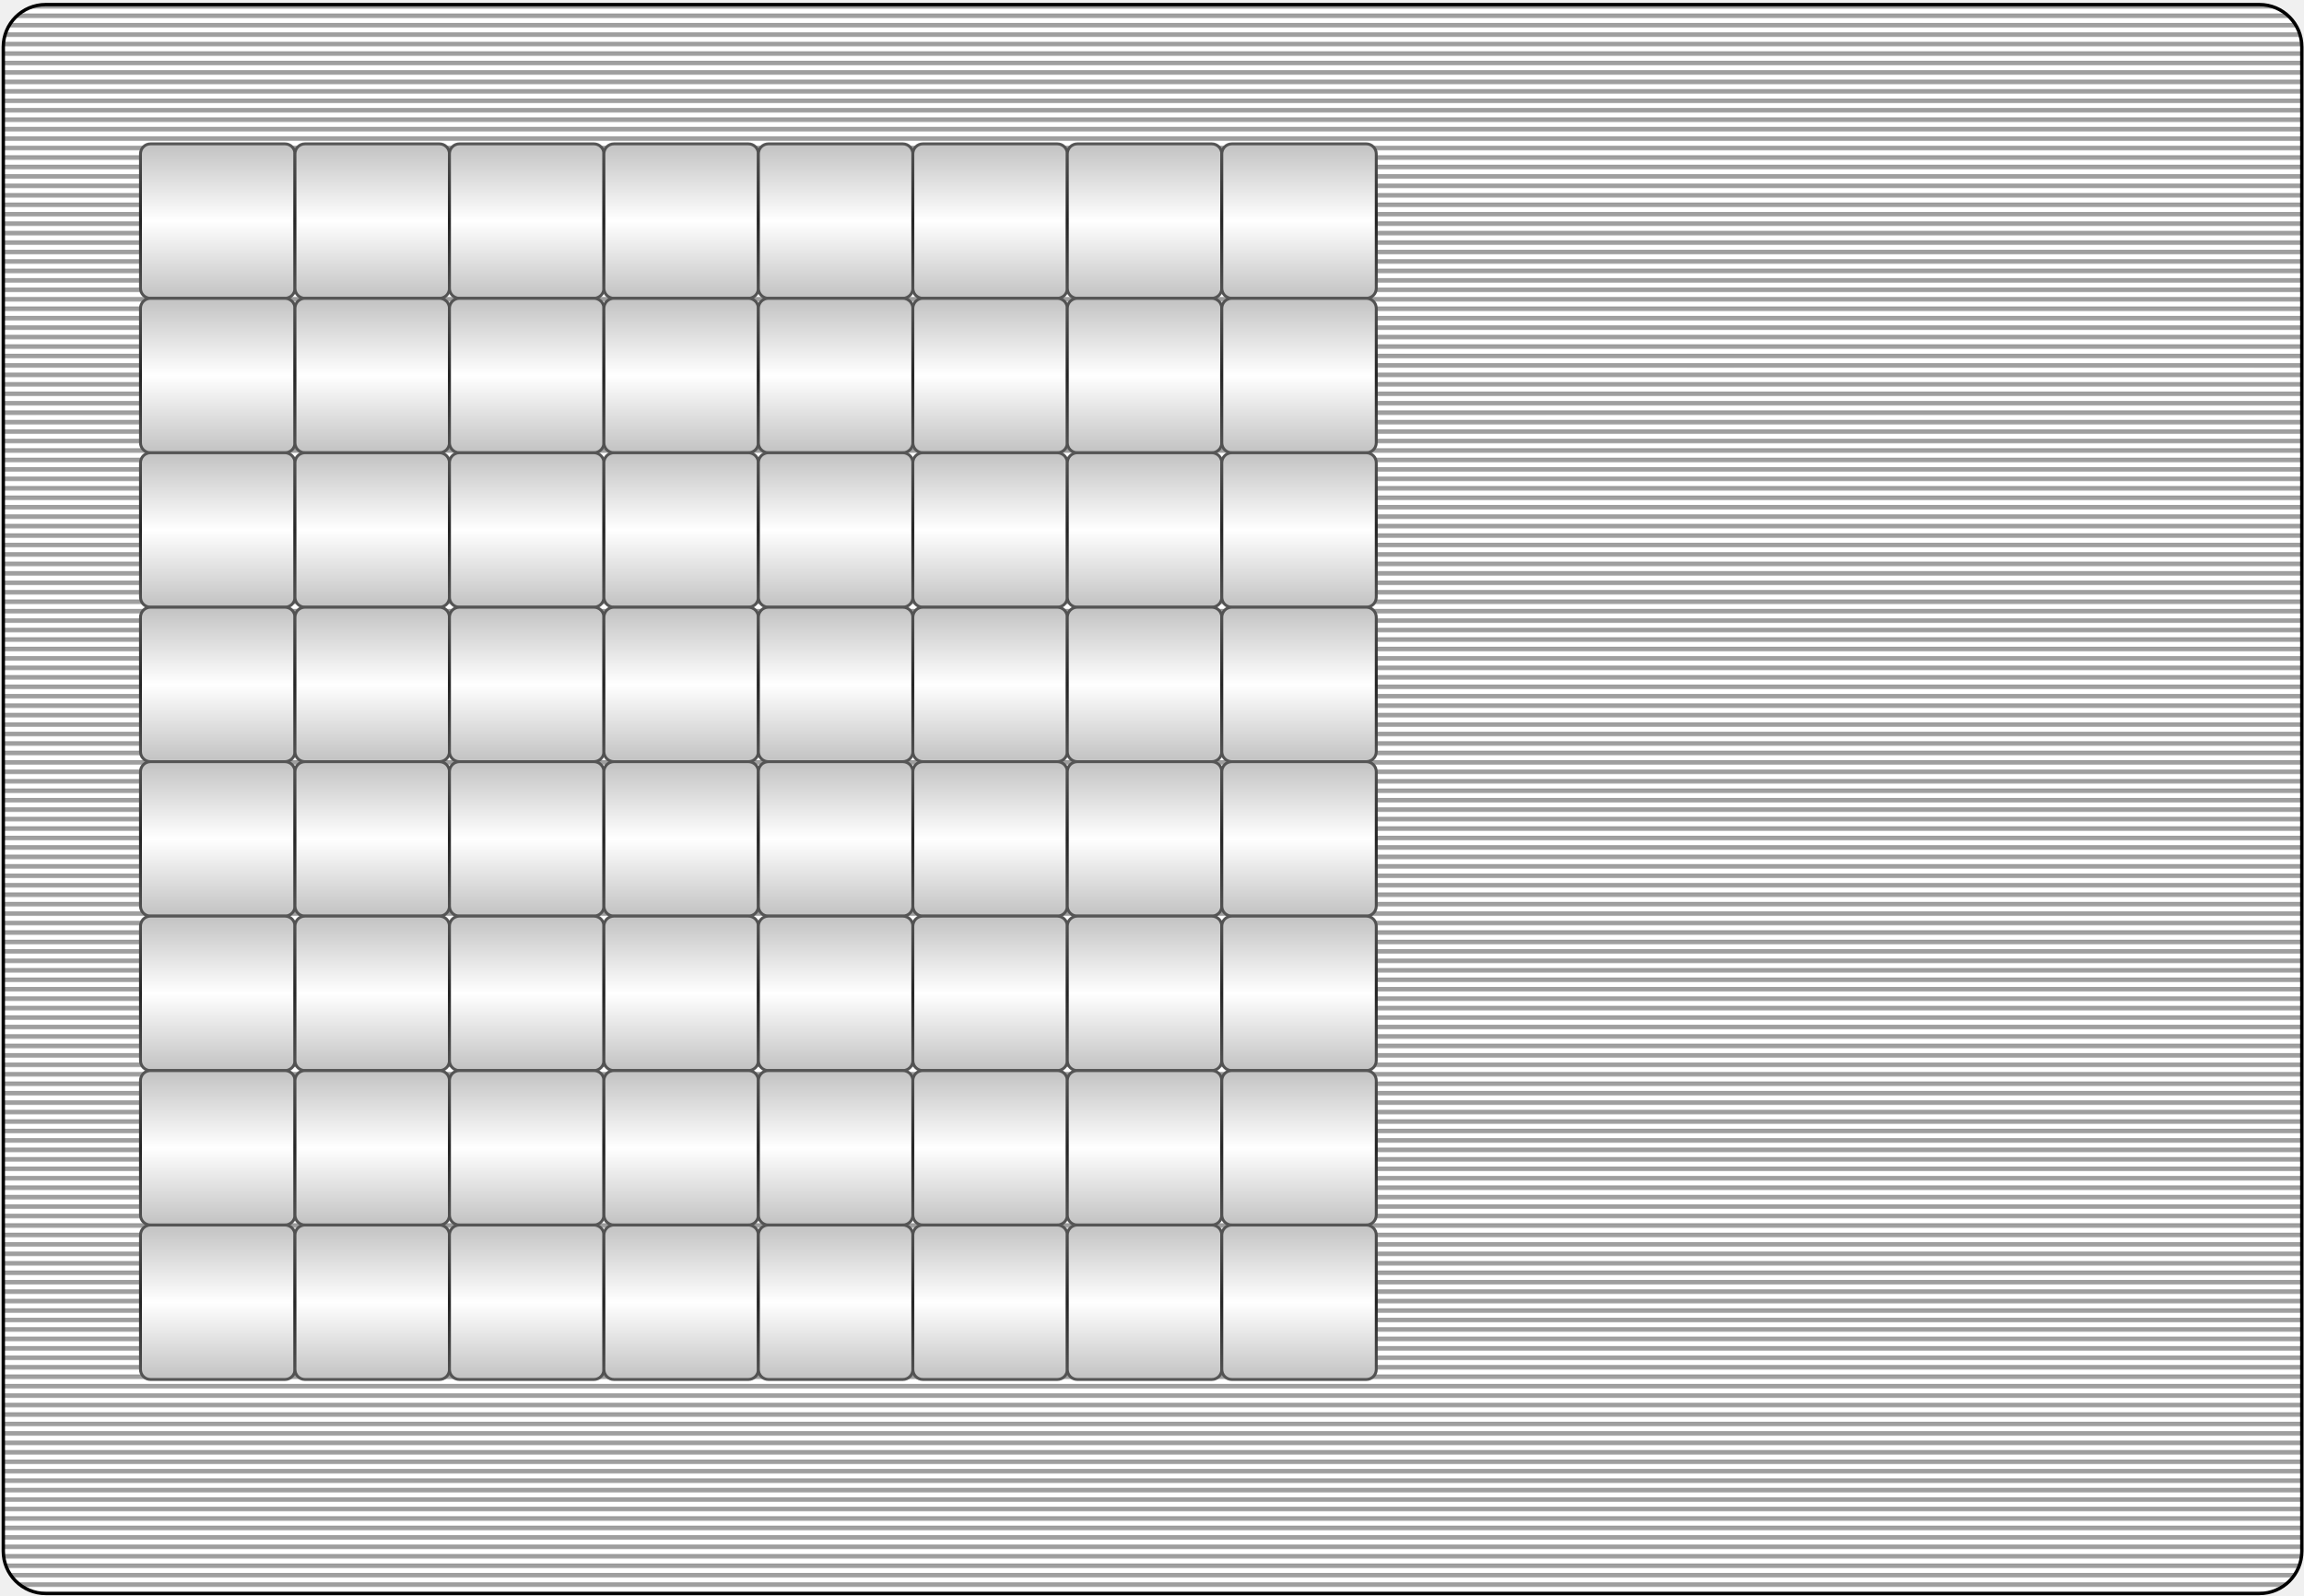
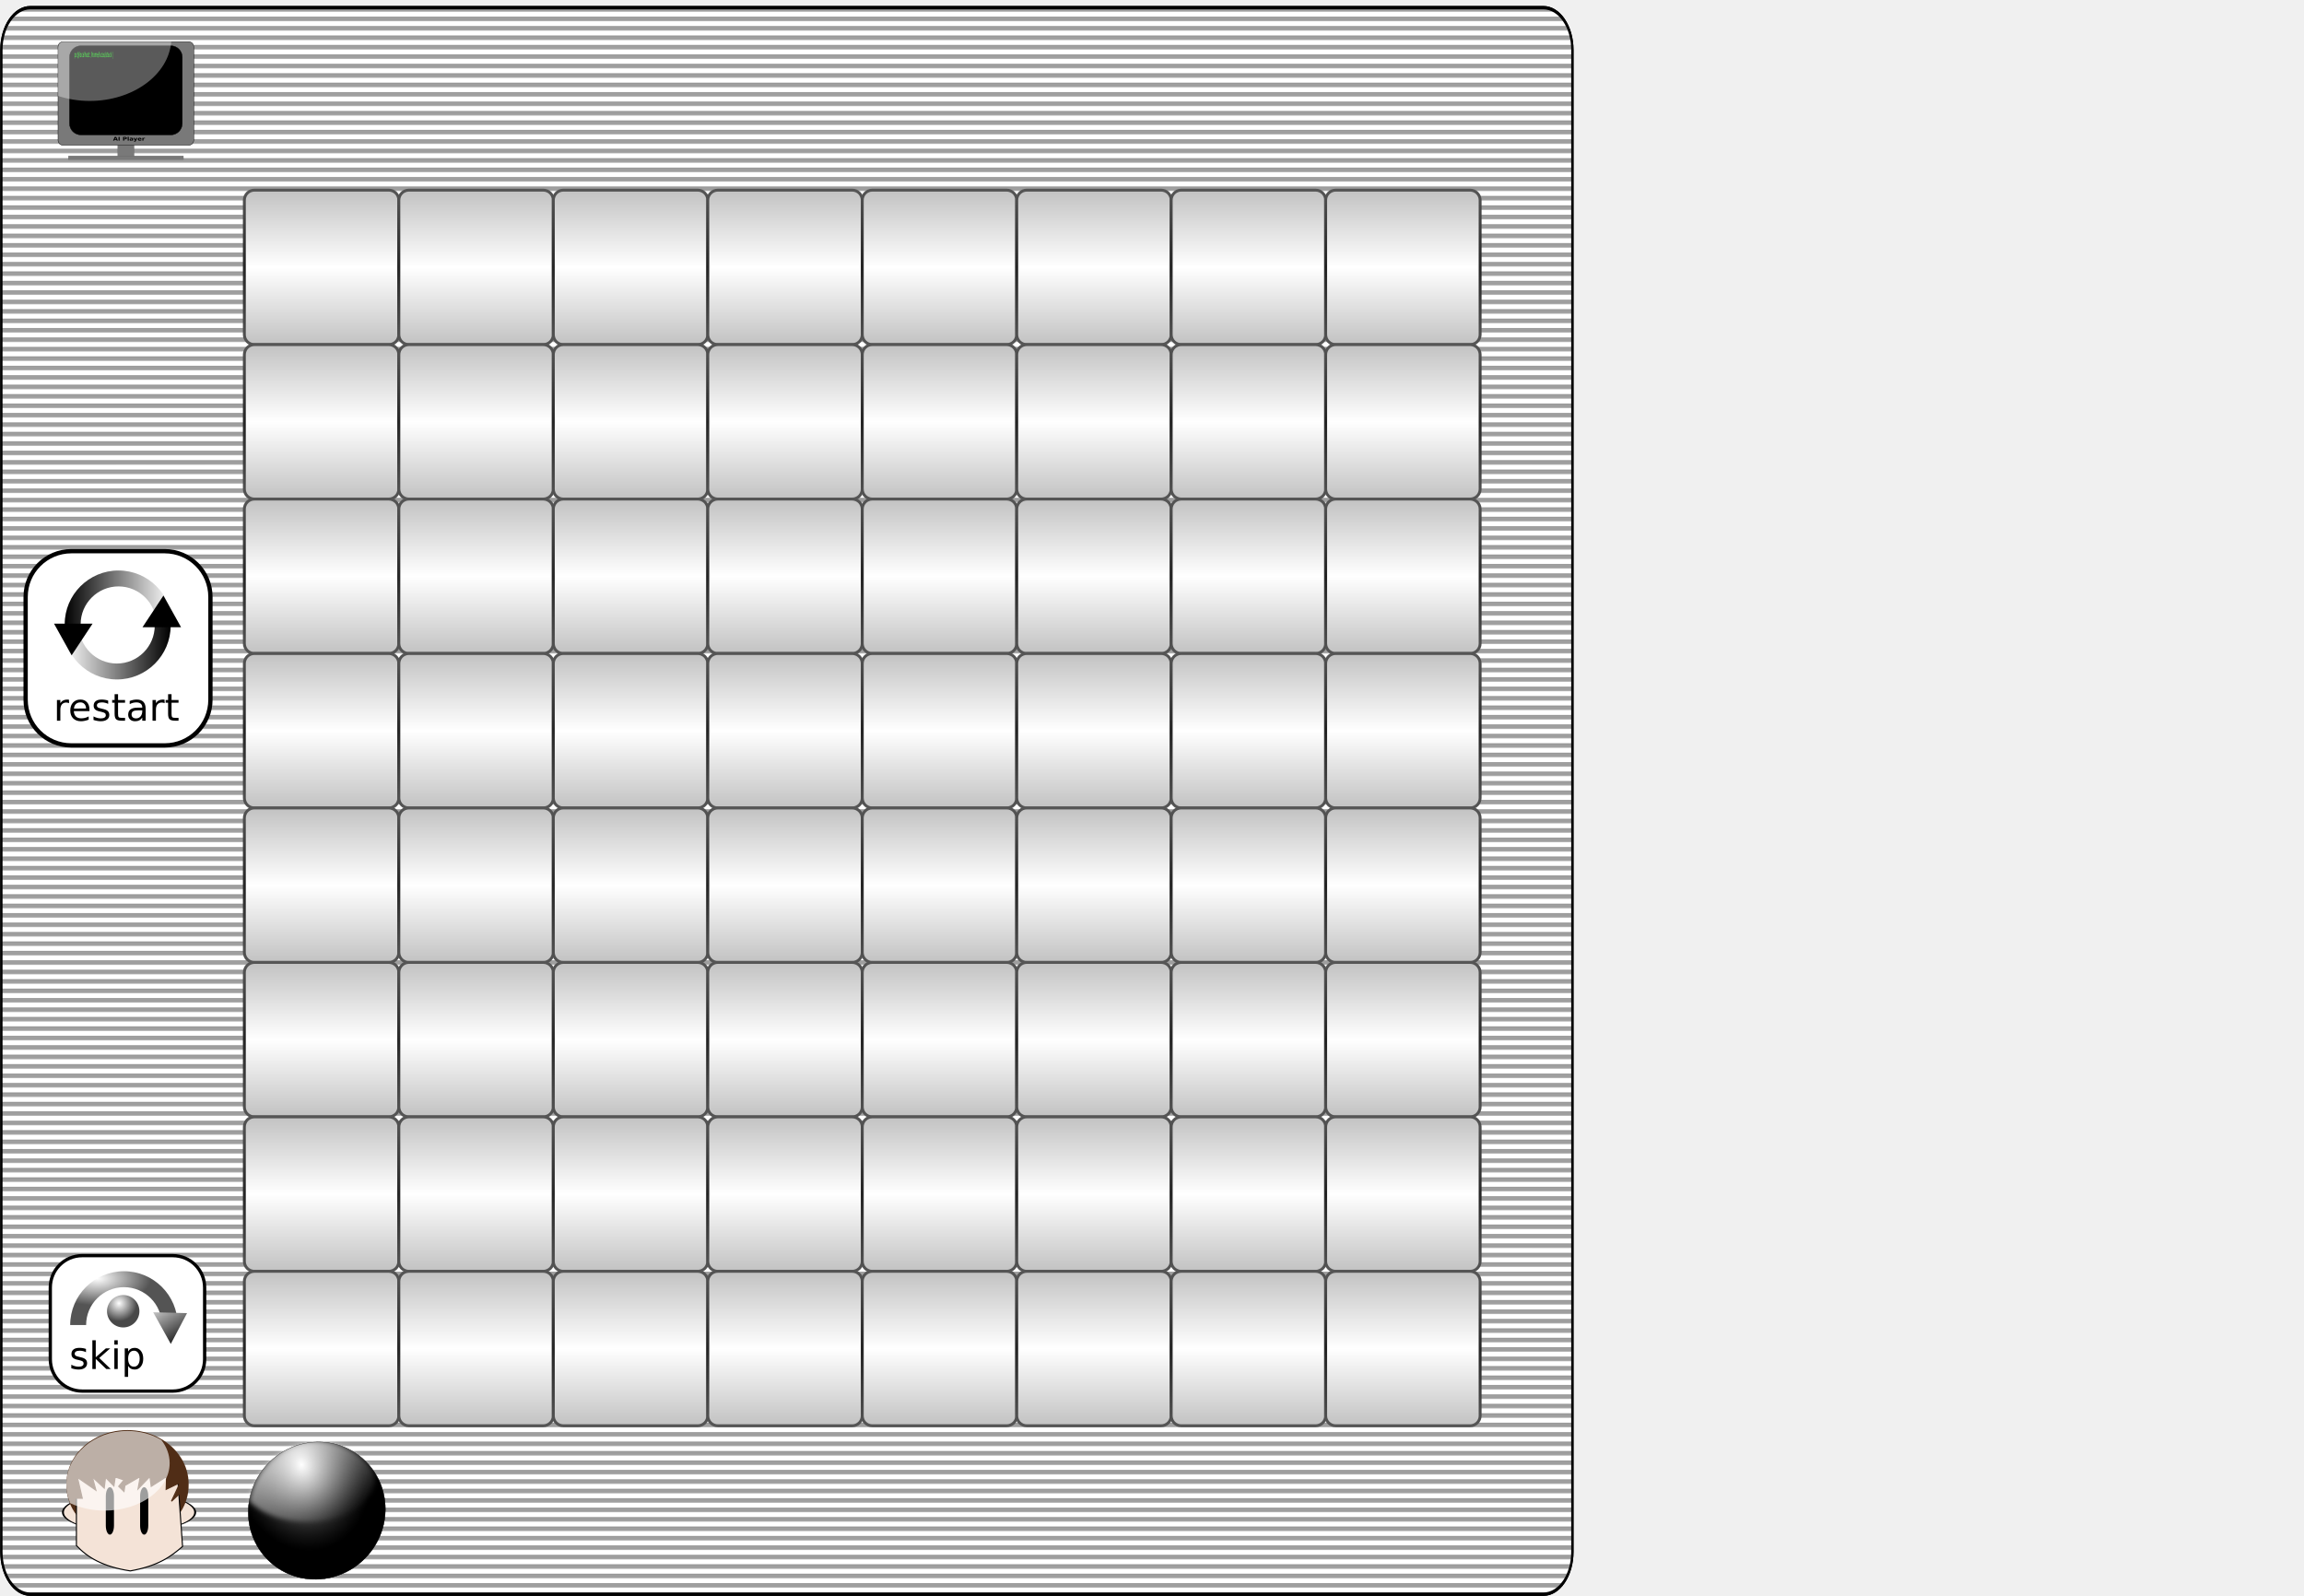
<svg xmlns="http://www.w3.org/2000/svg" xmlns:xlink="http://www.w3.org/1999/xlink" width="732" height="507" id="svg2" version="1.0">
  <defs id="defs4">
+     <linearGradient id="linearGradient4486">
+       <stop style="stop-color:#000000;stop-opacity:1;" offset="0" id="stop4488" />
+       <stop style="stop-color:#ffffff;stop-opacity:1;" offset="1" id="stop4490" />
+     </linearGradient>
+     <linearGradient id="linearGradient4391">
+       <stop style="stop-color:#000000;stop-opacity:1;" offset="0" id="stop4393" />
+       <stop style="stop-color:#000000;stop-opacity:0;" offset="1" id="stop4395" />
+     </linearGradient>
+     <linearGradient id="linearGradient4383">
+       <stop style="stop-color:#000000;stop-opacity:1;" offset="0" id="stop4385" />
+       <stop style="stop-color:#000000;stop-opacity:0;" offset="1" id="stop4387" />
+     </linearGradient>
    <linearGradient id="linearGradient4085">
      <stop style="stop-color:#717171;stop-opacity:1;" offset="0" id="stop4087" />
      <stop style="stop-color:#ffffff;stop-opacity:1;" offset="1" id="stop4089" />
    </linearGradient>
    <linearGradient id="linearGradient3441">
      <stop style="stop-color:#858585;stop-opacity:1;" offset="0" id="stop3443" />
      <stop style="stop-color:#252525;stop-opacity:1;" offset="1" id="stop3445" />
    </linearGradient>
    <filter id="filter3194">
      <feGaussianBlur id="feGaussianBlur3196" stdDeviation="0.853" />
    </filter>
    <radialGradient r="254.786" fy="392.4" fx="220.123" cy="392.4" cx="220.123" gradientTransform="matrix(1.150908,0.5710642,-0.4515342,0.9195676,130.5254,-104.5135)" gradientUnits="userSpaceOnUse" id="radialGradient3229" xlink:href="#linearGradient3167" />
    <linearGradient gradientTransform="translate(-0.1713688,-0.1142458)" gradientUnits="userSpaceOnUse" y2="24.871" x2="35.013" y1="2.457" x1="18.368" id="linearGradient3172" xlink:href="#linearGradient3189" />
    <linearGradient id="linearGradient3167">
      <stop id="stop3169" offset="0" style="stop-color:#ffffff;stop-opacity:1;" />
      <stop id="stop3171" offset="1" style="stop-color:#000000;stop-opacity:0.312;" />
    </linearGradient>
    <marker style="overflow:visible" id="Arrow1Lstart" refX="0" refY="0" orient="auto">
      <path transform="matrix(0.8,0,0,0.8,10,0)" style="fill-rule:evenodd;stroke:#000000;stroke-width:1pt;marker-start:none" d="M 0,0 L 5,-5 L -12.5,0 L 5,5 L 0,0 z" id="path4575" />
    </marker>
    <linearGradient id="linearGradient3166">
      <stop id="stop3168" offset="0" style="stop-color:#ffffff;stop-opacity:1;" />
      <stop id="stop3170" offset="1" style="stop-color:#ffffff;stop-opacity:0.196;" />
    </linearGradient>
    <linearGradient id="linearGradient3189">
      <stop style="stop-color:#ffffff;stop-opacity:0.562;" offset="0" id="stop3191" />
      <stop style="stop-color:#ffffff;stop-opacity:0;" offset="1" id="stop3193" />
    </linearGradient>
-     <linearGradient xlink:href="#linearGradient4085" id="linearGradient2698" gradientUnits="userSpaceOnUse" gradientTransform="matrix(1.086957,0,0,1.086957,-37.65261,-32.77589)" spreadMethod="reflect" x1="75.281" y1="42.152" x2="75.281" y2="94.783" />
-     <linearGradient xlink:href="#linearGradient3441" id="linearGradient2700" gradientUnits="userSpaceOnUse" gradientTransform="matrix(1.086957,0,0,1.086957,-37.65261,-32.77589)" spreadMethod="reflect" x1="98.281" y1="49.935" x2="98.281" y2="94.783" />
    <pattern patternUnits="userSpaceOnUse" width="730.03" height="16.964" patternTransform="translate(-755.9541,36.6547)" id="pattern2702">
      <path id="path3209" d="M 0.481,0.481 L 729.549,0.481" style="fill:none;fill-rule:evenodd;stroke:#d9d9d9;stroke-width:0.963px;stroke-linecap:butt;stroke-linejoin:miter;stroke-opacity:1" />
      <path id="path3211" d="M 0.481,4.482 L 729.549,4.482" style="fill:none;fill-rule:evenodd;stroke:#d9d9d9;stroke-width:0.963px;stroke-linecap:butt;stroke-linejoin:miter;stroke-opacity:1" />
      <path style="fill:none;fill-rule:evenodd;stroke:#d9d9d9;stroke-width:0.963px;stroke-linecap:butt;stroke-linejoin:miter;stroke-opacity:1" d="M 0.481,8.482 L 729.549,8.482" id="path3213" />
      <path id="path3215" d="M 0.481,12.482 L 729.549,12.482" style="fill:none;fill-rule:evenodd;stroke:#d9d9d9;stroke-width:0.963px;stroke-linecap:butt;stroke-linejoin:miter;stroke-opacity:1" />
      <path style="fill:none;fill-rule:evenodd;stroke:#d9d9d9;stroke-width:0.963px;stroke-linecap:butt;stroke-linejoin:miter;stroke-opacity:1" d="M 0.481,16.482 L 729.549,16.482" id="path3217" />
    </pattern>
    <pattern patternUnits="userSpaceOnUse" width="730.03" height="0.963" patternTransform="translate(-755.9541,-3.348295)" id="pattern4220">
      <path style="fill:none;fill-rule:evenodd;stroke:#d9d9d9;stroke-width:0.963px;stroke-linecap:butt;stroke-linejoin:miter;stroke-opacity:1" d="M 0.481,0.481 L 729.549,0.481" id="path3189" />
    </pattern>
    <pattern patternUnits="userSpaceOnUse" width="997.57" height="1.913" patternTransform="matrix(1.569835,0,0,1.569835,-129.9597,-82.81131)" id="pattern3983">
      <g id="g3262" transform="translate(129.9597,82.81131)">
        <path style="fill:none;fill-rule:evenodd;stroke:#9f9f9f;stroke-width:1px;stroke-linecap:butt;stroke-linejoin:miter;stroke-opacity:1" d="M -129.46,-82.311 L 867.11,-82.311" id="path2482" />
        <path id="path2484" d="M -129.46,-81.398 L 867.11,-81.398" style="fill:none;fill-opacity:1;fill-rule:evenodd;stroke:#ffffff;stroke-width:1px;stroke-linecap:butt;stroke-linejoin:miter;stroke-opacity:1" />
      </g>
    </pattern>
    <pattern patternUnits="userSpaceOnUse" width="913.015" height="2.825" patternTransform="translate(-116.2097,-147.48)" id="pattern3998">
      <g id="g3994" transform="translate(116.2097,147.48)">
        <path style="fill:none;fill-rule:evenodd;stroke:#cccccc;stroke-width:1.414px;stroke-linecap:butt;stroke-linejoin:miter;stroke-opacity:1" d="M -115.503,-146.773 L 796.099,-146.773" id="path3990" />
        <path id="path3992" d="M -115.503,-145.363 L 796.099,-145.363" style="fill:none;fill-rule:evenodd;stroke:#ffffff;stroke-width:1.414px;stroke-linecap:butt;stroke-linejoin:miter;stroke-opacity:1" />
      </g>
    </pattern>
+     <linearGradient id="linearGradient3178">
+       <stop id="stop3180" offset="0" style="stop-color:#ffffff;stop-opacity:1;" />
+       <stop id="stop3182" offset="1" style="stop-color:#545454;stop-opacity:1;" />
+     </linearGradient>
+     <linearGradient id="linearGradient3186">
+       <stop id="stop3188" offset="0" style="stop-color:#000000;stop-opacity:1;" />
+       <stop id="stop3190" offset="1" style="stop-color:#d1d1d1;stop-opacity:1;" />
+     </linearGradient>
+     <marker style="overflow:visible" id="marker4304" refX="0.0" refY="0.0" orient="auto">
+       <path transform="scale(0.8) translate(12.5,0)" style="fill-rule:evenodd;stroke:#000000;stroke-width:1.0pt;marker-start:none" d="M 0.0,0.0 L 5.0,-5.0 L -12.5,0.0 L 5.0,5.0 L 0.0,0.0 z " id="path4194" />
+     </marker>
+     <marker style="overflow:visible" id="Arrow2Lstart" refX="0.0" refY="0.0" orient="auto">
+       <path transform="scale(1.1) translate(1,0)" d="M 8.719,4.034 L -2.207,0.016 L 8.719,-4.002 C 6.973,-1.63 6.983,1.616 8.719,4.034 z " style="font-size:12.0;fill-rule:evenodd;stroke-width:0.625;stroke-linejoin:round" id="path4212" />
+     </marker>
+     <linearGradient id="linearGradient4352">
+       <stop id="stop4354" offset="0" style="stop-color:#ffffff;stop-opacity:1;" />
+       <stop id="stop4356" offset="1" style="stop-color:#484848;stop-opacity:1;" />
+     </linearGradient>
+     <linearGradient id="linearGradient4346">
+       <stop id="stop4348" offset="0" style="stop-color:#000000;stop-opacity:1;" />
+       <stop id="stop4350" offset="1" style="stop-color:#d1d1d1;stop-opacity:1;" />
+     </linearGradient>
+     <linearGradient xlink:href="#linearGradient4383" id="linearGradient4435" gradientUnits="userSpaceOnUse" gradientTransform="translate(201.3643,144.8866)" x1="-302.809" y1="160.932" x2="-268.653" y2="160.932" />
+     <linearGradient xlink:href="#linearGradient4391" id="linearGradient4439" gradientUnits="userSpaceOnUse" gradientTransform="translate(200.8419,141.7526)" x1="-268.622" y1="181.597" x2="-302.779" y2="181.597" />
+     <radialGradient xlink:href="#linearGradient4352" id="radialGradient4466" cx="-283.669" cy="389.459" fx="-283.669" fy="389.459" r="5.686" gradientUnits="userSpaceOnUse" />
+     <radialGradient xlink:href="#linearGradient3178" id="radialGradient4484" cx="-528.128" cy="523.033" fx="-528.128" fy="523.033" r="17.078" gradientTransform="matrix(1,0,0,0.5004575,407,136.4959)" gradientUnits="userSpaceOnUse" />
+     <linearGradient xlink:href="#linearGradient4486" id="linearGradient4492" x1="-501.492" y1="551.487" x2="-511.025" y2="535.238" gradientUnits="userSpaceOnUse" gradientTransform="translate(407,-131)" />
+     <linearGradient xlink:href="#linearGradient4391" id="linearGradient4515" gradientUnits="userSpaceOnUse" gradientTransform="translate(200.8419,141.7526)" x1="-268.622" y1="181.597" x2="-302.779" y2="181.597" />
+     <linearGradient xlink:href="#linearGradient4383" id="linearGradient4517" gradientUnits="userSpaceOnUse" gradientTransform="translate(201.3643,144.8866)" x1="-302.809" y1="160.932" x2="-268.653" y2="160.932" />
+     <radialGradient xlink:href="#linearGradient3178" id="radialGradient4519" gradientUnits="userSpaceOnUse" gradientTransform="matrix(1,0,0,0.5004575,407,136.4959)" cx="-528.128" cy="523.033" fx="-528.128" fy="523.033" r="17.078" />
+     <radialGradient xlink:href="#linearGradient4352" id="radialGradient4521" gradientUnits="userSpaceOnUse" cx="-283.669" cy="389.459" fx="-283.669" fy="389.459" r="5.686" />
+     <linearGradient xlink:href="#linearGradient4486" id="linearGradient4523" gradientUnits="userSpaceOnUse" gradientTransform="translate(407,-131)" x1="-501.492" y1="551.487" x2="-511.025" y2="535.238" />
+     <linearGradient xlink:href="#linearGradient4085" id="linearGradient4525" gradientUnits="userSpaceOnUse" gradientTransform="matrix(1.086957,0,0,1.086957,-37.65261,-32.77589)" spreadMethod="reflect" x1="75.281" y1="42.152" x2="75.281" y2="94.783" />
+     <linearGradient xlink:href="#linearGradient3441" id="linearGradient4527" gradientUnits="userSpaceOnUse" gradientTransform="matrix(1.086957,0,0,1.086957,-37.65261,-32.77589)" spreadMethod="reflect" x1="98.281" y1="49.935" x2="98.281" y2="94.783" />
  </defs>
  <g id="layer2" style="display:inline">
-     <rect style="fill:url(#pattern3983);fill-opacity:1.0;stroke:#000000;stroke-width:1.075;stroke-miterlimit:4;stroke-dasharray:none;stroke-opacity:1" id="rect2403" width="730.266" height="504.875" x="1.047" y="1.456" ry="13.477" />
+     <g id="g3986" transform="matrix(0.6834661,0,0,0.9984877,-0.2718291,0.9903175)">
+       <rect style="fill:#ffffff;fill-opacity:1;stroke:#000000;stroke-width:1.075;stroke-miterlimit:4;stroke-dasharray:none;stroke-opacity:1" id="rect2491" width="730.266" height="504.875" x="1.047" y="1.456" ry="13.477" />
+       <rect ry="13.477" y="1.456" x="1.047" height="504.875" width="730.266" id="rect2403" style="fill:url(#pattern3983);fill-opacity:1;stroke:#000000;stroke-width:1.075;stroke-miterlimit:4;stroke-dasharray:none;stroke-opacity:1" />
+     </g>
    <path style="fill:none;fill-rule:evenodd;stroke:#000000;stroke-width:1.414px;stroke-linecap:butt;stroke-linejoin:miter;stroke-opacity:1" d="M -101.513,-118.397 L 783.099,-118.397" id="path4005" />
  </g>
  <g id="layer3" style="display:inline">
-     <rect style="fill:url(#linearGradient2698);fill-opacity:1;stroke:url(#linearGradient2700);stroke-width:0.923;stroke-miterlimit:4;stroke-dasharray:none;stroke-opacity:1" id="rect3437" width="49.077" height="49.077" x="44.635" y="45.711" ry="3.184" />
-     <g id="g4590" transform="translate(-158.3265,117.7229)">
+     <g id="g4590" transform="translate(77.67346,456.7229)">
      <path transform="matrix(5.5625896e-2,6.379928e-2,-6.3459816e-2,5.5923453e-2,30.8685,-25.88011)" d="M 628.571,452.362 A 254.286,260 0 1 1 120,452.362 A 254.286,260 0 1 1 628.571,452.362 z" id="path2383" style="fill:#000000;fill-opacity:1;fill-rule:evenodd;stroke:#000000;stroke-width:1;stroke-linecap:butt;stroke-linejoin:miter;marker-start:none;stroke-miterlimit:4;stroke-dasharray:none;stroke-dashoffset:0;stroke-opacity:1" />
      <path style="opacity:1;fill:url(#radialGradient3229);fill-opacity:1;fill-rule:evenodd;stroke:#000000;stroke-width:1;stroke-linecap:butt;stroke-linejoin:miter;marker-start:none;stroke-miterlimit:4;stroke-dasharray:none;stroke-dashoffset:0;stroke-opacity:1" id="path4593" d="M 628.571,452.362 A 254.286,260 0 1 1 120,452.362 A 254.286,260 0 1 1 628.571,452.362 z" transform="matrix(5.5625896e-2,6.379928e-2,-6.3459816e-2,5.5923453e-2,30.8685,-25.88011)" />
      <path transform="matrix(0.9574656,0,0,0.9574656,1.035174,1.263795)" id="path4595" d="M 23.545,0.173 C 18.099,0.135 12.58,2.05 8.121,5.98 C 3.88,9.717 1.312,14.647 0.489,19.794 C 4.363,23.935 11.563,26.72 19.805,26.72 C 32.14,26.72 42.153,20.483 42.153,12.797 C 42.153,11.668 41.935,10.57 41.528,9.519 C 41.096,8.907 40.628,8.314 40.126,7.738 C 35.794,2.769 29.717,0.216 23.545,0.173 z" style="opacity:1;fill:url(#linearGradient3172);fill-opacity:1;fill-rule:evenodd;stroke:none;stroke-width:1px;stroke-linecap:butt;stroke-linejoin:miter;stroke-opacity:1;filter:url(#filter3194)" />
    </g>
    <path d="M -270.919,928.696 L -270.919,1435.696 M -220.919,928.696 L -220.919,1435.696 M -170.919,928.696 L -170.919,1435.696 M -120.919,928.696 L -120.919,1435.696 M -70.919,928.696 L -70.919,1435.696 M -20.919,928.696 L -20.919,1435.696 M 29.081,928.696 L 29.081,1435.696 M 79.081,928.696 L 79.081,1435.696 M 129.081,928.696 L 129.081,1435.696 M 179.081,928.696 L 179.081,1435.696 M 229.081,928.696 L 229.081,1435.696 M 279.081,928.696 L 279.081,1435.696 M 329.081,928.696 L 329.081,1435.696 M 379.081,928.696 L 379.081,1435.696 M 429.081,928.696 L 429.081,1435.696 M -270.919,928.696 L 461.081,928.696 M -270.919,978.696 L 461.081,978.696 M -270.919,1028.696 L 461.081,1028.696 M -270.919,1078.696 L 461.081,1078.696 M -270.919,1128.696 L 461.081,1128.696 M -270.919,1178.696 L 461.081,1178.696 M -270.919,1228.696 L 461.081,1228.696 M -270.919,1278.696 L 461.081,1278.696 M -270.919,1328.696 L 461.081,1328.696 M -270.919,1378.696 L 461.081,1378.696 M -270.919,1428.696 L 461.081,1428.696" style="fill:none;fill-opacity:0.75;fill-rule:evenodd;stroke:#000000;stroke-linecap:butt;stroke-linejoin:miter;stroke-opacity:1" id="path4637" />
-     <use x="0" y="0" xlink:href="#rect3437" transform="translate(-1.7604948e-6,49.07722)" id="use2552" width="732" height="507" />
-     <use x="0" y="0" xlink:href="#rect3437" transform="translate(-1.7604948e-6,98.15444)" id="use2554" width="732" height="507" />
-     <use x="0" y="0" xlink:href="#rect3437" transform="translate(-1.7604948e-6,147.2317)" id="use2556" width="732" height="507" />
-     <use x="0" y="0" xlink:href="#rect3437" transform="translate(-1.7604948e-6,196.3089)" id="use2558" width="732" height="507" />
-     <use x="0" y="0" xlink:href="#rect3437" transform="translate(-1.7604948e-6,245.3861)" id="use2560" width="732" height="507" />
-     <use x="0" y="0" xlink:href="#rect3437" transform="translate(-1.7604948e-6,294.4633)" id="use2562" width="732" height="507" />
-     <use x="0" y="0" xlink:href="#rect3437" transform="translate(-1.7604948e-6,343.5406)" id="use2564" width="732" height="507" />
-     <use x="0" y="0" xlink:href="#rect3437" transform="translate(49.07723,-4.9886274e-6)" id="use2566" width="732" height="507" />
-     <use x="0" y="0" xlink:href="#rect3437" transform="translate(49.07723,49.07722)" id="use2568" width="732" height="507" />
-     <use x="0" y="0" xlink:href="#rect3437" transform="translate(49.07723,98.15444)" id="use2570" width="732" height="507" />
-     <use x="0" y="0" xlink:href="#rect3437" transform="translate(49.07723,147.2317)" id="use2572" width="732" height="507" />
-     <use x="0" y="0" xlink:href="#rect3437" transform="translate(49.07723,196.3089)" id="use2574" width="732" height="507" />
-     <use x="0" y="0" xlink:href="#rect3437" transform="translate(49.07723,245.3861)" id="use2576" width="732" height="507" />
-     <use x="0" y="0" xlink:href="#rect3437" transform="translate(49.07723,294.4633)" id="use2578" width="732" height="507" />
-     <use x="0" y="0" xlink:href="#rect3437" transform="translate(49.07723,343.5406)" id="use2580" width="732" height="507" />
-     <use x="0" y="0" xlink:href="#rect3437" transform="translate(98.15445,-4.9886274e-6)" id="use2582" width="732" height="507" />
-     <use x="0" y="0" xlink:href="#rect3437" transform="translate(98.15445,49.07722)" id="use2584" width="732" height="507" />
-     <use x="0" y="0" xlink:href="#rect3437" transform="translate(98.15445,98.15444)" id="use2586" width="732" height="507" />
-     <use x="0" y="0" xlink:href="#rect3437" transform="translate(98.15445,147.2317)" id="use2588" width="732" height="507" />
-     <use x="0" y="0" xlink:href="#rect3437" transform="translate(98.15445,196.3089)" id="use2590" width="732" height="507" />
-     <use x="0" y="0" xlink:href="#rect3437" transform="translate(98.15445,245.3861)" id="use2592" width="732" height="507" />
-     <use x="0" y="0" xlink:href="#rect3437" transform="translate(98.15445,294.4633)" id="use2594" width="732" height="507" />
-     <use x="0" y="0" xlink:href="#rect3437" transform="translate(98.15445,343.5406)" id="use2596" width="732" height="507" />
-     <use x="0" y="0" xlink:href="#rect3437" transform="translate(147.2317,-4.9886274e-6)" id="use2598" width="732" height="507" />
-     <use x="0" y="0" xlink:href="#rect3437" transform="translate(147.2317,49.07722)" id="use2600" width="732" height="507" />
-     <use x="0" y="0" xlink:href="#rect3437" transform="translate(147.2317,98.15444)" id="use2602" width="732" height="507" />
-     <use x="0" y="0" xlink:href="#rect3437" transform="translate(147.2317,147.2317)" id="use2604" width="732" height="507" />
-     <use x="0" y="0" xlink:href="#rect3437" transform="translate(147.2317,196.3089)" id="use2606" width="732" height="507" />
-     <use x="0" y="0" xlink:href="#rect3437" transform="translate(147.2317,245.3861)" id="use2608" width="732" height="507" />
-     <use x="0" y="0" xlink:href="#rect3437" transform="translate(147.2317,294.4633)" id="use2610" width="732" height="507" />
-     <use x="0" y="0" xlink:href="#rect3437" transform="translate(147.2317,343.5406)" id="use2612" width="732" height="507" />
-     <use x="0" y="0" xlink:href="#rect3437" transform="translate(196.3089,-4.9886274e-6)" id="use2614" width="732" height="507" />
-     <use x="0" y="0" xlink:href="#rect3437" transform="translate(196.3089,49.07722)" id="use2616" width="732" height="507" />
-     <use x="0" y="0" xlink:href="#rect3437" transform="translate(196.3089,98.15444)" id="use2618" width="732" height="507" />
-     <use x="0" y="0" xlink:href="#rect3437" transform="translate(196.3089,147.2317)" id="use2620" width="732" height="507" />
-     <use x="0" y="0" xlink:href="#rect3437" transform="translate(196.3089,196.3089)" id="use2622" width="732" height="507" />
-     <use x="0" y="0" xlink:href="#rect3437" transform="translate(196.3089,245.3861)" id="use2624" width="732" height="507" />
-     <use x="0" y="0" xlink:href="#rect3437" transform="translate(196.3089,294.4633)" id="use2626" width="732" height="507" />
-     <use x="0" y="0" xlink:href="#rect3437" transform="translate(196.3089,343.5406)" id="use2628" width="732" height="507" />
-     <use x="0" y="0" xlink:href="#rect3437" transform="translate(245.3861,-4.9886274e-6)" id="use2630" width="732" height="507" />
-     <use x="0" y="0" xlink:href="#rect3437" transform="translate(245.3861,49.07722)" id="use2632" width="732" height="507" />
-     <use x="0" y="0" xlink:href="#rect3437" transform="translate(245.3861,98.15444)" id="use2634" width="732" height="507" />
-     <use x="0" y="0" xlink:href="#rect3437" transform="translate(245.3861,147.2317)" id="use2636" width="732" height="507" />
-     <use x="0" y="0" xlink:href="#rect3437" transform="translate(245.3861,196.3089)" id="use2638" width="732" height="507" />
-     <use x="0" y="0" xlink:href="#rect3437" transform="translate(245.3861,245.3861)" id="use2640" width="732" height="507" />
-     <use x="0" y="0" xlink:href="#rect3437" transform="translate(245.3861,294.4633)" id="use2642" width="732" height="507" />
-     <use x="0" y="0" xlink:href="#rect3437" transform="translate(245.3861,343.5406)" id="use2644" width="732" height="507" />
-     <use x="0" y="0" xlink:href="#rect3437" transform="translate(294.4633,-4.9886274e-6)" id="use2646" width="732" height="507" />
-     <use x="0" y="0" xlink:href="#rect3437" transform="translate(294.4633,49.07722)" id="use2648" width="732" height="507" />
-     <use x="0" y="0" xlink:href="#rect3437" transform="translate(294.4633,98.15444)" id="use2650" width="732" height="507" />
-     <use x="0" y="0" xlink:href="#rect3437" transform="translate(294.4633,147.2317)" id="use2652" width="732" height="507" />
-     <use x="0" y="0" xlink:href="#rect3437" transform="translate(294.4633,196.3089)" id="use2654" width="732" height="507" />
-     <use x="0" y="0" xlink:href="#rect3437" transform="translate(294.4633,245.3861)" id="use2656" width="732" height="507" />
-     <use x="0" y="0" xlink:href="#rect3437" transform="translate(294.4633,294.4633)" id="use2658" width="732" height="507" />
-     <use x="0" y="0" xlink:href="#rect3437" transform="translate(294.4633,343.5406)" id="use2660" width="732" height="507" />
-     <use x="0" y="0" xlink:href="#rect3437" transform="translate(343.5406,-4.9886274e-6)" id="use2662" width="732" height="507" />
-     <use x="0" y="0" xlink:href="#rect3437" transform="translate(343.5406,49.07722)" id="use2664" width="732" height="507" />
-     <use x="0" y="0" xlink:href="#rect3437" transform="translate(343.5406,98.15444)" id="use2666" width="732" height="507" />
-     <use x="0" y="0" xlink:href="#rect3437" transform="translate(343.5406,147.2317)" id="use2668" width="732" height="507" />
-     <use x="0" y="0" xlink:href="#rect3437" transform="translate(343.5406,196.3089)" id="use2670" width="732" height="507" />
-     <use x="0" y="0" xlink:href="#rect3437" transform="translate(343.5406,245.3861)" id="use2672" width="732" height="507" />
-     <use x="0" y="0" xlink:href="#rect3437" transform="translate(343.5406,294.4633)" id="use2674" width="732" height="507" />
-     <use x="0" y="0" xlink:href="#rect3437" transform="translate(343.5406,343.5406)" id="use2676" width="732" height="507" />
+     <g id="g4132" transform="translate(33,14.70978)">
+       <rect ry="3.184" y="45.711" x="44.635" height="49.077" width="49.077" id="rect3437" style="fill:url(#linearGradient4525);fill-opacity:1;stroke:url(#linearGradient4527);stroke-width:0.923;stroke-miterlimit:4;stroke-dasharray:none;stroke-opacity:1" />
+       <use height="507" width="732" id="use2552" transform="translate(-1.7604948e-6,49.07722)" xlink:href="#rect3437" y="0" x="0" />
+       <use height="507" width="732" id="use2554" transform="translate(-1.7604948e-6,98.15444)" xlink:href="#rect3437" y="0" x="0" />
+       <use height="507" width="732" id="use2556" transform="translate(-1.7604948e-6,147.2317)" xlink:href="#rect3437" y="0" x="0" />
+       <use height="507" width="732" id="use2558" transform="translate(-1.7604948e-6,196.3089)" xlink:href="#rect3437" y="0" x="0" />
+       <use height="507" width="732" id="use2560" transform="translate(-1.7604948e-6,245.3861)" xlink:href="#rect3437" y="0" x="0" />
+       <use height="507" width="732" id="use2562" transform="translate(-1.7604948e-6,294.4633)" xlink:href="#rect3437" y="0" x="0" />
+       <use height="507" width="732" id="use2564" transform="translate(-1.7604948e-6,343.5406)" xlink:href="#rect3437" y="0" x="0" />
+       <use height="507" width="732" id="use2566" transform="translate(49.07723,-4.9886274e-6)" xlink:href="#rect3437" y="0" x="0" />
+       <use height="507" width="732" id="use2568" transform="translate(49.07723,49.07722)" xlink:href="#rect3437" y="0" x="0" />
+       <use height="507" width="732" id="use2570" transform="translate(49.07723,98.15444)" xlink:href="#rect3437" y="0" x="0" />
+       <use height="507" width="732" id="use2572" transform="translate(49.07723,147.2317)" xlink:href="#rect3437" y="0" x="0" />
+       <use height="507" width="732" id="use2574" transform="translate(49.07723,196.3089)" xlink:href="#rect3437" y="0" x="0" />
+       <use height="507" width="732" id="use2576" transform="translate(49.07723,245.3861)" xlink:href="#rect3437" y="0" x="0" />
+       <use height="507" width="732" id="use2578" transform="translate(49.07723,294.4633)" xlink:href="#rect3437" y="0" x="0" />
+       <use height="507" width="732" id="use2580" transform="translate(49.07723,343.5406)" xlink:href="#rect3437" y="0" x="0" />
+       <use height="507" width="732" id="use2582" transform="translate(98.15445,-4.9886274e-6)" xlink:href="#rect3437" y="0" x="0" />
+       <use height="507" width="732" id="use2584" transform="translate(98.15445,49.07722)" xlink:href="#rect3437" y="0" x="0" />
+       <use height="507" width="732" id="use2586" transform="translate(98.15445,98.15444)" xlink:href="#rect3437" y="0" x="0" />
+       <use height="507" width="732" id="use2588" transform="translate(98.15445,147.2317)" xlink:href="#rect3437" y="0" x="0" />
+       <use height="507" width="732" id="use2590" transform="translate(98.15445,196.3089)" xlink:href="#rect3437" y="0" x="0" />
+       <use height="507" width="732" id="use2592" transform="translate(98.15445,245.3861)" xlink:href="#rect3437" y="0" x="0" />
+       <use height="507" width="732" id="use2594" transform="translate(98.15445,294.4633)" xlink:href="#rect3437" y="0" x="0" />
+       <use height="507" width="732" id="use2596" transform="translate(98.15445,343.5406)" xlink:href="#rect3437" y="0" x="0" />
+       <use height="507" width="732" id="use2598" transform="translate(147.2317,-4.9886274e-6)" xlink:href="#rect3437" y="0" x="0" />
+       <use height="507" width="732" id="use2600" transform="translate(147.2317,49.07722)" xlink:href="#rect3437" y="0" x="0" />
+       <use height="507" width="732" id="use2602" transform="translate(147.2317,98.15444)" xlink:href="#rect3437" y="0" x="0" />
+       <use height="507" width="732" id="use2604" transform="translate(147.2317,147.2317)" xlink:href="#rect3437" y="0" x="0" />
+       <use height="507" width="732" id="use2606" transform="translate(147.2317,196.3089)" xlink:href="#rect3437" y="0" x="0" />
+       <use height="507" width="732" id="use2608" transform="translate(147.2317,245.3861)" xlink:href="#rect3437" y="0" x="0" />
+       <use height="507" width="732" id="use2610" transform="translate(147.2317,294.4633)" xlink:href="#rect3437" y="0" x="0" />
+       <use height="507" width="732" id="use2612" transform="translate(147.2317,343.5406)" xlink:href="#rect3437" y="0" x="0" />
+       <use height="507" width="732" id="use2614" transform="translate(196.3089,-4.9886274e-6)" xlink:href="#rect3437" y="0" x="0" />
+       <use height="507" width="732" id="use2616" transform="translate(196.3089,49.07722)" xlink:href="#rect3437" y="0" x="0" />
+       <use height="507" width="732" id="use2618" transform="translate(196.3089,98.15444)" xlink:href="#rect3437" y="0" x="0" />
+       <use height="507" width="732" id="use2620" transform="translate(196.3089,147.2317)" xlink:href="#rect3437" y="0" x="0" />
+       <use height="507" width="732" id="use2622" transform="translate(196.3089,196.3089)" xlink:href="#rect3437" y="0" x="0" />
+       <use height="507" width="732" id="use2624" transform="translate(196.3089,245.3861)" xlink:href="#rect3437" y="0" x="0" />
+       <use height="507" width="732" id="use2626" transform="translate(196.3089,294.4633)" xlink:href="#rect3437" y="0" x="0" />
+       <use height="507" width="732" id="use2628" transform="translate(196.3089,343.5406)" xlink:href="#rect3437" y="0" x="0" />
+       <use height="507" width="732" id="use2630" transform="translate(245.3861,-4.9886274e-6)" xlink:href="#rect3437" y="0" x="0" />
+       <use height="507" width="732" id="use2632" transform="translate(245.3861,49.07722)" xlink:href="#rect3437" y="0" x="0" />
+       <use height="507" width="732" id="use2634" transform="translate(245.3861,98.15444)" xlink:href="#rect3437" y="0" x="0" />
+       <use height="507" width="732" id="use2636" transform="translate(245.3861,147.2317)" xlink:href="#rect3437" y="0" x="0" />
+       <use height="507" width="732" id="use2638" transform="translate(245.3861,196.3089)" xlink:href="#rect3437" y="0" x="0" />
+       <use height="507" width="732" id="use2640" transform="translate(245.3861,245.3861)" xlink:href="#rect3437" y="0" x="0" />
+       <use height="507" width="732" id="use2642" transform="translate(245.3861,294.4633)" xlink:href="#rect3437" y="0" x="0" />
+       <use height="507" width="732" id="use2644" transform="translate(245.3861,343.5406)" xlink:href="#rect3437" y="0" x="0" />
+       <use height="507" width="732" id="use2646" transform="translate(294.4633,-4.9886274e-6)" xlink:href="#rect3437" y="0" x="0" />
+       <use height="507" width="732" id="use2648" transform="translate(294.4633,49.07722)" xlink:href="#rect3437" y="0" x="0" />
+       <use height="507" width="732" id="use2650" transform="translate(294.4633,98.15444)" xlink:href="#rect3437" y="0" x="0" />
+       <use height="507" width="732" id="use2652" transform="translate(294.4633,147.2317)" xlink:href="#rect3437" y="0" x="0" />
+       <use height="507" width="732" id="use2654" transform="translate(294.4633,196.3089)" xlink:href="#rect3437" y="0" x="0" />
+       <use height="507" width="732" id="use2656" transform="translate(294.4633,245.3861)" xlink:href="#rect3437" y="0" x="0" />
+       <use height="507" width="732" id="use2658" transform="translate(294.4633,294.4633)" xlink:href="#rect3437" y="0" x="0" />
+       <use height="507" width="732" id="use2660" transform="translate(294.4633,343.5406)" xlink:href="#rect3437" y="0" x="0" />
+       <use height="507" width="732" id="use2662" transform="translate(343.5406,-4.9886274e-6)" xlink:href="#rect3437" y="0" x="0" />
+       <use height="507" width="732" id="use2664" transform="translate(343.5406,49.07722)" xlink:href="#rect3437" y="0" x="0" />
+       <use height="507" width="732" id="use2666" transform="translate(343.5406,98.15444)" xlink:href="#rect3437" y="0" x="0" />
+       <use height="507" width="732" id="use2668" transform="translate(343.5406,147.2317)" xlink:href="#rect3437" y="0" x="0" />
+       <use height="507" width="732" id="use2670" transform="translate(343.5406,196.3089)" xlink:href="#rect3437" y="0" x="0" />
+       <use height="507" width="732" id="use2672" transform="translate(343.5406,245.3861)" xlink:href="#rect3437" y="0" x="0" />
+       <use height="507" width="732" id="use2674" transform="translate(343.5406,294.4633)" xlink:href="#rect3437" y="0" x="0" />
+       <use height="507" width="732" id="use2676" transform="translate(343.5406,343.5406)" xlink:href="#rect3437" y="0" x="0" />
+     </g>
+     <text id="text4413" y="374.733" x="-291.751" style="font-size:6px;font-style:normal;font-weight:normal;fill:#000000;fill-opacity:1;stroke:none;stroke-width:1px;stroke-linecap:butt;stroke-linejoin:miter;stroke-opacity:1;font-family:Bitstream Vera Sans" xml:space="preserve">
+       <tspan y="374.733" x="-291.751" id="tspan4415" />
+     </text>
+     <g id="g4498" transform="translate(122,-116)">
+       <rect ry="14.527" y="291.144" x="-113.856" height="61.713" width="58.713" id="rect4494" style="opacity:1;fill:#ffffff;fill-opacity:1;fill-rule:evenodd;stroke:#000000;stroke-width:1.362;stroke-linecap:butt;stroke-linejoin:miter;stroke-miterlimit:4;stroke-dasharray:none;stroke-dashoffset:0;stroke-opacity:1" />
+       <path id="path4220" d="M -101.937,314.803 C -101.937,324.23 -94.302,331.896 -84.874,331.896 C -75.447,331.896 -67.78,324.23 -67.78,314.803 L -72.843,314.803 C -72.843,321.442 -78.235,326.834 -84.874,326.834 C -91.513,326.834 -96.905,321.442 -96.905,314.803 L -101.937,314.803 z" style="fill:url(#linearGradient4515);fill-opacity:1;fill-rule:evenodd;stroke:none;stroke-width:1.075;stroke-linecap:butt;stroke-linejoin:miter;stroke-miterlimit:4;stroke-dasharray:none;stroke-dashoffset:0;stroke-opacity:1" />
+       <path id="path4232" d="M -70.071,305.241 L -76.727,315.303 L -64.477,315.303 L -70.071,305.241 z" style="fill:#000000;fill-opacity:1;fill-rule:evenodd;stroke:none;stroke-width:1.075;stroke-linecap:butt;stroke-linejoin:miter;stroke-miterlimit:4;stroke-dasharray:none;stroke-dashoffset:0;stroke-opacity:1" />
+       <path style="fill:url(#linearGradient4517);fill-opacity:1;fill-rule:evenodd;stroke:none;stroke-width:1.075;stroke-linecap:butt;stroke-linejoin:miter;stroke-miterlimit:4;stroke-dasharray:none;stroke-dashoffset:0;stroke-opacity:1" d="M -67.289,314.365 C -67.289,304.938 -74.924,297.272 -84.351,297.272 C -93.779,297.272 -101.445,304.938 -101.445,314.365 L -96.383,314.365 C -96.383,307.726 -90.991,302.334 -84.351,302.334 C -77.712,302.334 -72.32,307.726 -72.32,314.365 L -67.289,314.365 z" id="path4237" />
+       <path style="fill:#000000;fill-opacity:1;fill-rule:evenodd;stroke:none;stroke-width:1.075;stroke-linecap:butt;stroke-linejoin:miter;stroke-miterlimit:4;stroke-dasharray:none;stroke-dashoffset:0;stroke-opacity:1" d="M -99.245,324.223 L -92.589,314.16 L -104.839,314.16 L -99.245,324.223 z" id="path4239" />
+       <text xml:space="preserve" style="font-size:12px;font-style:normal;font-weight:normal;fill:#000000;fill-opacity:1;stroke:none;stroke-width:1px;stroke-linecap:butt;stroke-linejoin:miter;stroke-opacity:1;font-family:Bitstream Vera Sans" x="-105" y="345" id="text4429">
+         <tspan id="tspan4431" x="-105" y="345">restart</tspan>
+       </text>
+     </g>
+     <g id="layer1" transform="translate(17.29564,454.0187)">
+       <text id="text3170" y="6.861" x="-23.882" style="font-size:40px;font-style:normal;font-weight:normal;fill:#000000;fill-opacity:1;stroke:none;stroke-width:1px;stroke-linecap:butt;stroke-linejoin:miter;stroke-opacity:1;font-family:Bitstream Vera Sans" xml:space="preserve">
+         <tspan y="6.861" x="-23.882" id="tspan3172" />
+       </text>
+       <path transform="matrix(16.45377,0,0,5.146948,-256.4832,-104.7003)" d="M 18.306,25.495 A 1.277,1.206 0 1 1 15.752,25.495 A 1.277,1.206 0 1 1 18.306,25.495 z" id="path6055" style="fill:#f4e3d7;fill-opacity:1;stroke:#000000;stroke-width:0.037;stroke-miterlimit:4;stroke-dasharray:none;stroke-opacity:1" />
+       <path transform="matrix(4.458233,0,0,4.317539,-44.75436,-95.17965)" d="M 19.601,26.15 A 4.356,3.955 0 1 1 10.89,26.15 A 4.356,3.955 0 1 1 19.601,26.15 z" id="path6059" style="fill:#502d16;fill-opacity:1;stroke:none;stroke-width:0.1;stroke-miterlimit:4;stroke-dasharray:none;stroke-opacity:1" />
+       <path id="path6049" d="M 6.981,15.432 L 6.981,37.067 C 10.356,40.731 15.221,43.775 24.104,45.143 C 33.125,43.517 37.125,40.494 40.707,37.355 L 39.151,15.432 L 6.981,15.432 z" style="fill:#f4e3d7;fill-rule:evenodd;stroke:#000000;stroke-width:0.338;stroke-linecap:butt;stroke-linejoin:miter;stroke-miterlimit:4;stroke-dasharray:none;stroke-opacity:1" />
+       <rect ry="2.882" y="18.537" x="16.321" height="15.077" width="2.594" id="rect6051" style="fill:#000000;fill-opacity:1;stroke:none;stroke-width:0.1;stroke-miterlimit:4;stroke-dasharray:none;stroke-opacity:1" />
+       <rect style="fill:#000000;fill-opacity:1;stroke:none;stroke-width:0.1;stroke-miterlimit:4;stroke-dasharray:none;stroke-opacity:1" id="rect6053" width="2.594" height="15.077" x="27.217" y="18.537" ry="2.882" />
+       <path id="path6063" d="M 22.097,19.893 L 20.422,18.27 L 22.097,16.241 L 19.305,15.294 L 18.886,18.134 L 16.233,15.429 L 15.814,18.811 L 12.044,15.294 L 13.161,19.487 L 7.297,15.429 L 8.833,22.057 L 5.761,22.057 L 5.761,14.212 L 40.667,14.076 L 41.226,19.216 L 37.177,23.004 L 39.969,17.052 L 35.501,19.216 L 35.641,15.158 L 30.754,18.27 L 30.335,15.158 L 26.565,19.081 L 27.263,15.158 L 22.377,17.999 L 22.097,19.893 z" style="fill:#502d16;fill-rule:evenodd;stroke:#502d16;stroke-width:0.36;stroke-linecap:butt;stroke-linejoin:miter;stroke-miterlimit:4;stroke-dasharray:none;stroke-opacity:1" />
+       <path id="path3224" d="M 23.229,0.665 C 12.51,0.665 3.792,8.302 3.792,17.727 C 3.792,19.806 4.236,21.791 5.01,23.634 C 8.187,25.094 11.922,25.977 15.948,25.977 C 27.337,25.977 36.604,19.213 36.604,10.884 C 36.604,8.202 35.627,5.692 33.948,3.509 C 30.872,1.71 27.197,0.665 23.229,0.665 z" style="fill:#ffffff;fill-opacity:0.618;stroke:none;stroke-width:0.1;stroke-miterlimit:4;stroke-dasharray:none;stroke-opacity:1" />
+     </g>
+     <g id="g4360" transform="translate(16.99582,8.49814)">
+       <rect ry="0.306" y="35.394" x="20.365" height="6.106" width="5.278" id="rect2396" style="fill:#797979;fill-opacity:1;stroke:#000000;stroke-width:0.019;stroke-miterlimit:4;stroke-dasharray:none;stroke-opacity:1" />
+       <rect ry="1.652" y="4.741" x="1.447" height="32.93" width="43.115" id="rect2385" style="fill:#797979;fill-opacity:1;stroke:#000000;stroke-width:0.125;stroke-miterlimit:4;stroke-dasharray:none;stroke-opacity:1" />
+       <rect ry="3.659" y="6.039" x="5.089" height="28.327" width="35.829" id="rect2383" style="fill:#000000;fill-opacity:1;stroke:#000000;stroke-width:0.125;stroke-miterlimit:4;stroke-dasharray:none;stroke-opacity:1" />
+       <text transform="scale(1.10923,0.9015266)" id="text2387" y="40.138" x="17.049" style="font-size:1.813px;font-style:normal;font-weight:bold;fill:#000000;fill-opacity:1;stroke:none;stroke-width:1px;stroke-linecap:butt;stroke-linejoin:miter;stroke-opacity:1;font-family:Bitstream Vera Sans" xml:space="preserve">
+         <tspan y="40.138" x="17.049" id="tspan2389">AI Player</tspan>
+       </text>
+       <text transform="scale(0.5573283,1.794274)" id="text3174" y="5.384" x="11.901" style="font-size:1.297px;font-style:normal;font-weight:normal;fill:#00ff00;fill-opacity:1;stroke:none;stroke-width:1px;stroke-linecap:butt;stroke-linejoin:miter;stroke-opacity:1;font-family:Bitstream Vera Sans" xml:space="preserve">
+         <tspan y="5.384" x="11.901" id="tspan3176">pc@localhost: /home/lucas/stack |</tspan>
+       </text>
+       <path id="rect3168" d="M 3.094,4.749 C 2.178,4.749 1.438,5.766 1.438,7.022 L 1.438,21.99 C 4.529,22.993 7.939,23.576 11.5,23.576 C 25.293,23.576 36.572,15.242 37.406,4.749 L 3.094,4.749 z" style="fill:#ffffff;fill-opacity:0.354;stroke:none;stroke-width:0.125;stroke-miterlimit:4;stroke-dasharray:none;stroke-opacity:1" />
+       <rect style="fill:#797979;fill-opacity:1;stroke:#000000;stroke-width:0.022;stroke-miterlimit:4;stroke-dasharray:none;stroke-opacity:1" id="rect2394" width="36.564" height="1.245" x="4.722" y="41.018" ry="0.062" />
+     </g>
+     <g id="g4507" transform="translate(152,8)">
+       <rect style="opacity:1;fill:#ffffff;fill-opacity:1;fill-rule:evenodd;stroke:#000000;stroke-width:1.04;stroke-linecap:butt;stroke-linejoin:miter;stroke-miterlimit:4;stroke-dasharray:none;stroke-dashoffset:0;stroke-opacity:1" id="rect4496" width="49.035" height="43.035" x="-136.018" y="390.982" ry="10.131" />
+       <path id="path4243" d="M -95.547,413.029 C -95.547,403.601 -103.182,395.935 -112.609,395.935 C -122.037,395.935 -129.703,403.601 -129.703,413.029 L -124.64,413.029 C -124.64,406.389 -119.248,400.997 -112.609,400.997 C -105.97,400.997 -100.578,406.389 -100.578,413.029 L -95.547,413.029 z" style="fill:url(#radialGradient4519);fill-opacity:1;fill-rule:evenodd;stroke:none;stroke-width:1.075;stroke-linecap:butt;stroke-linejoin:miter;stroke-miterlimit:4;stroke-dasharray:none;stroke-dashoffset:0;stroke-opacity:1" />
+       <path style="fill:url(#radialGradient4521);fill-opacity:1;fill-rule:evenodd;stroke:none;stroke-width:1.075;stroke-linecap:butt;stroke-linejoin:miter;stroke-miterlimit:4;stroke-dasharray:none;stroke-dashoffset:0;stroke-opacity:1" id="path4407" d="M -277.173,391.985 A 5.149,5.149 0 1 1 -287.471,391.985 A 5.149,5.149 0 1 1 -277.173,391.985 z" transform="translate(169.4681,16.65957)" />
+       <text xml:space="preserve" style="font-size:12px;font-style:normal;font-weight:normal;fill:#000000;fill-opacity:1;stroke:none;stroke-width:1px;stroke-linecap:butt;stroke-linejoin:miter;stroke-opacity:1;font-family:Bitstream Vera Sans" x="-130" y="427" id="text4425">
+         <tspan id="tspan4427" x="-130" y="427">skip</tspan>
+       </text>
+       <path id="path4245" d="M -97.738,419.035 L -92.575,409.244 L -103.332,408.973 L -97.738,419.035 z" style="fill:url(#linearGradient4523);fill-opacity:1;fill-rule:evenodd;stroke:none;stroke-width:1.075;stroke-linecap:butt;stroke-linejoin:miter;stroke-miterlimit:4;stroke-dasharray:none;stroke-dashoffset:0;stroke-opacity:1" />
+     </g>
  </g>
</svg>
